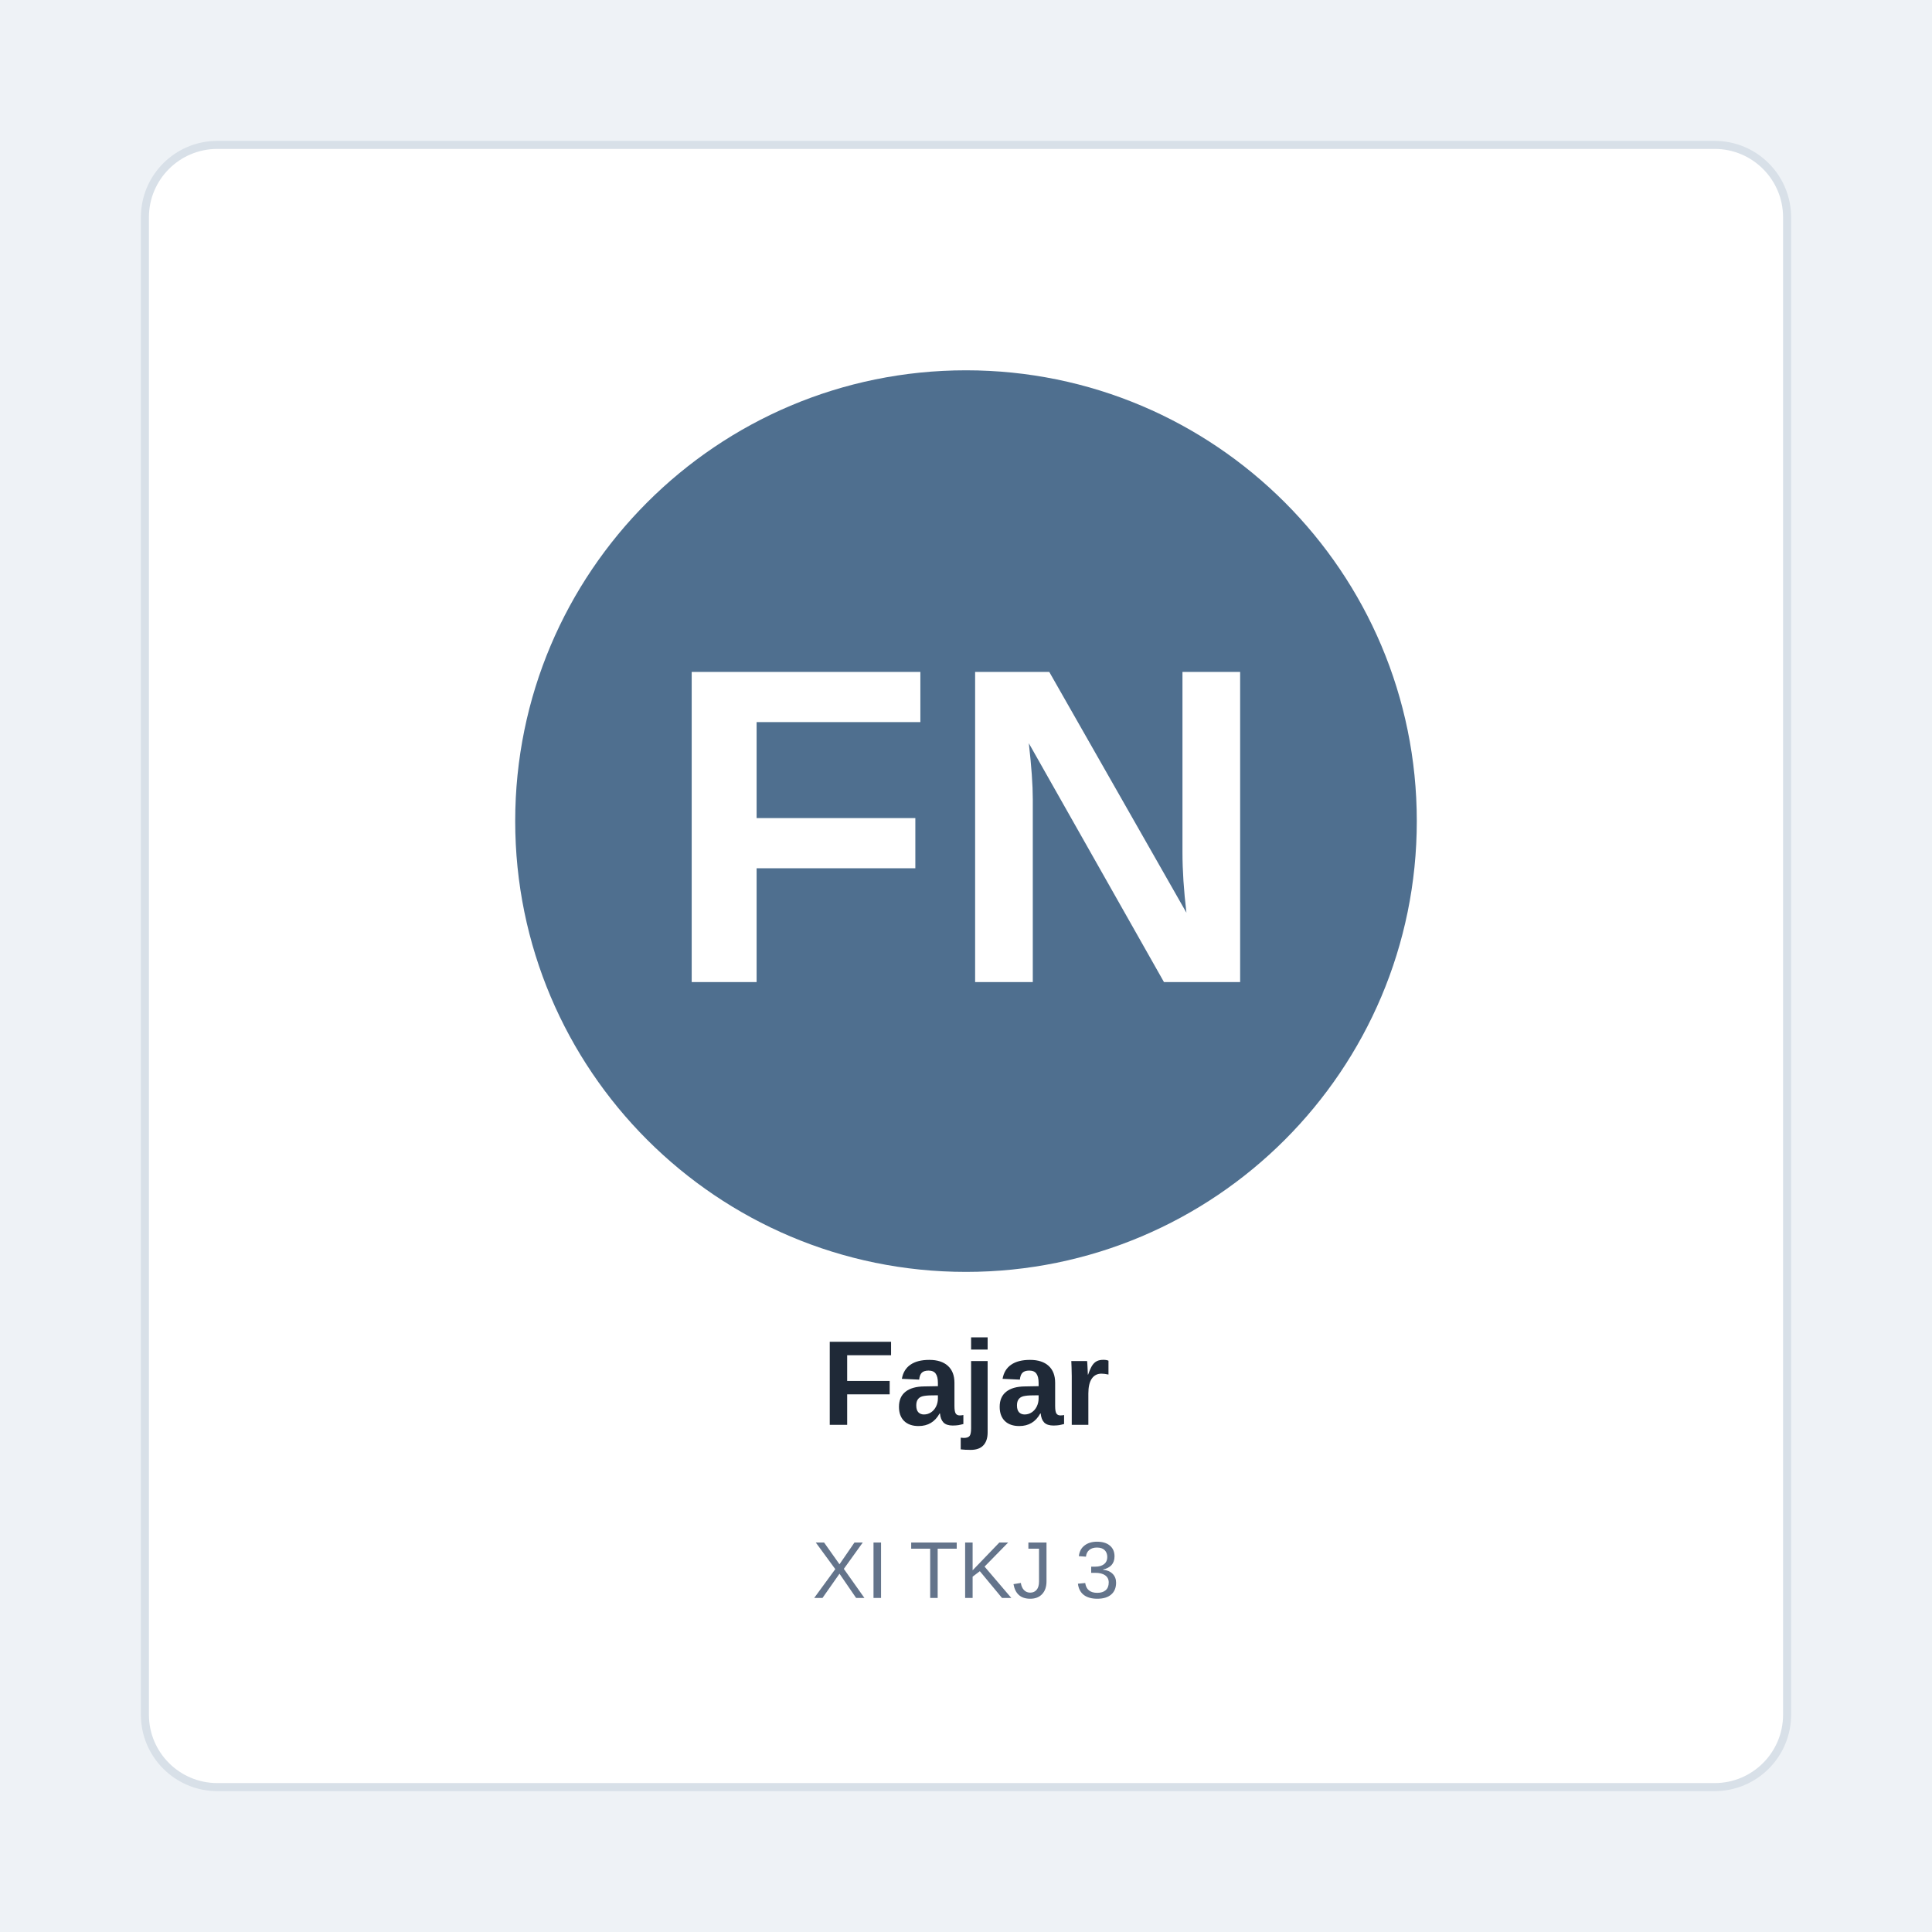
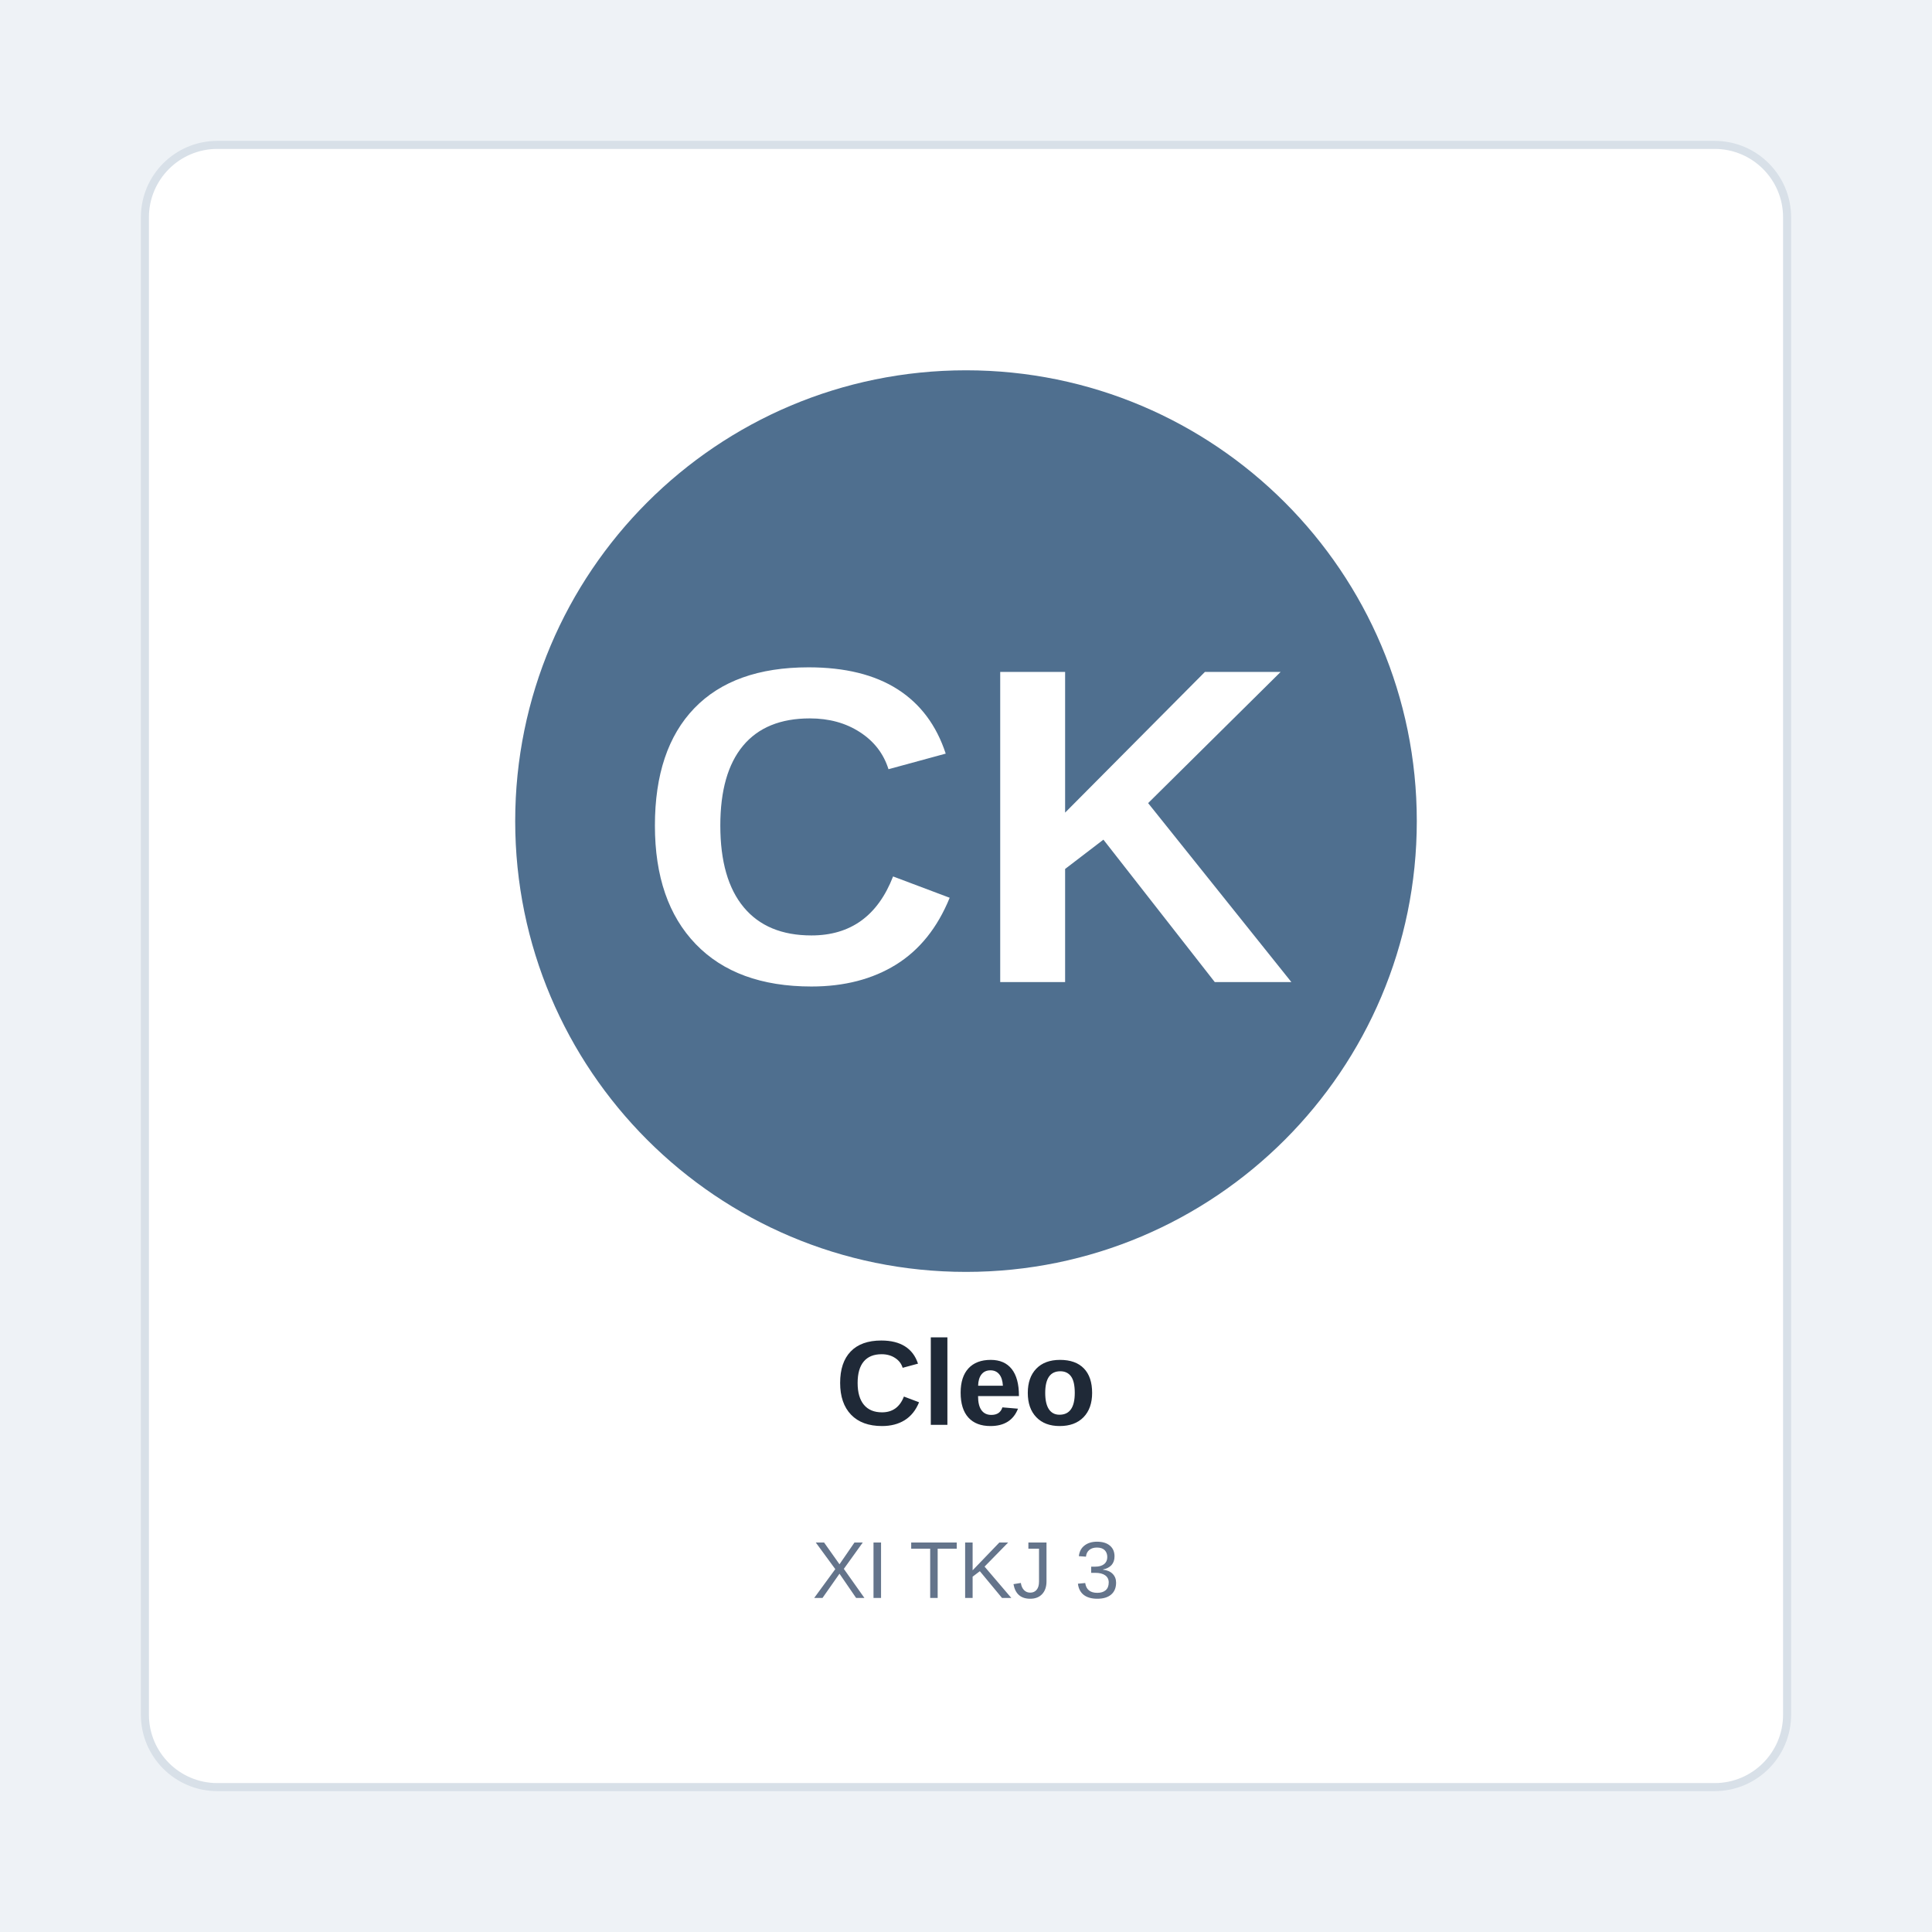
<svg xmlns="http://www.w3.org/2000/svg" width="480" height="480" viewBox="0 0 480 480">
  <rect width="480" height="480" fill="#eef2f6" />
  <rect x="36" y="36" width="408" height="408" rx="18" fill="#ffffff" stroke="#d8e0e8" stroke-width="2" />
  <circle cx="240" cy="204" r="112" fill="#4f6f8f" />
-   <text x="240" y="244" font-family="Arial, sans-serif" font-size="112" font-weight="700" fill="#ffffff" text-anchor="middle" letter-spacing="2">FN</text>
-   <text x="240" y="354" font-family="Arial, sans-serif" font-size="30" font-weight="600" fill="#1f2937" text-anchor="middle">Fajar</text>
+   <text x="240" y="244" font-family="Arial, sans-serif" font-size="112" font-weight="700" fill="#ffffff" text-anchor="middle" letter-spacing="2">CK</text>
+   <text x="240" y="354" font-family="Arial, sans-serif" font-size="30" font-weight="600" fill="#1f2937" text-anchor="middle">Cleo</text>
  <text x="240" y="397" font-family="Arial, sans-serif" font-size="20" fill="#64748b" text-anchor="middle">XI TKJ 3</text>
</svg>
